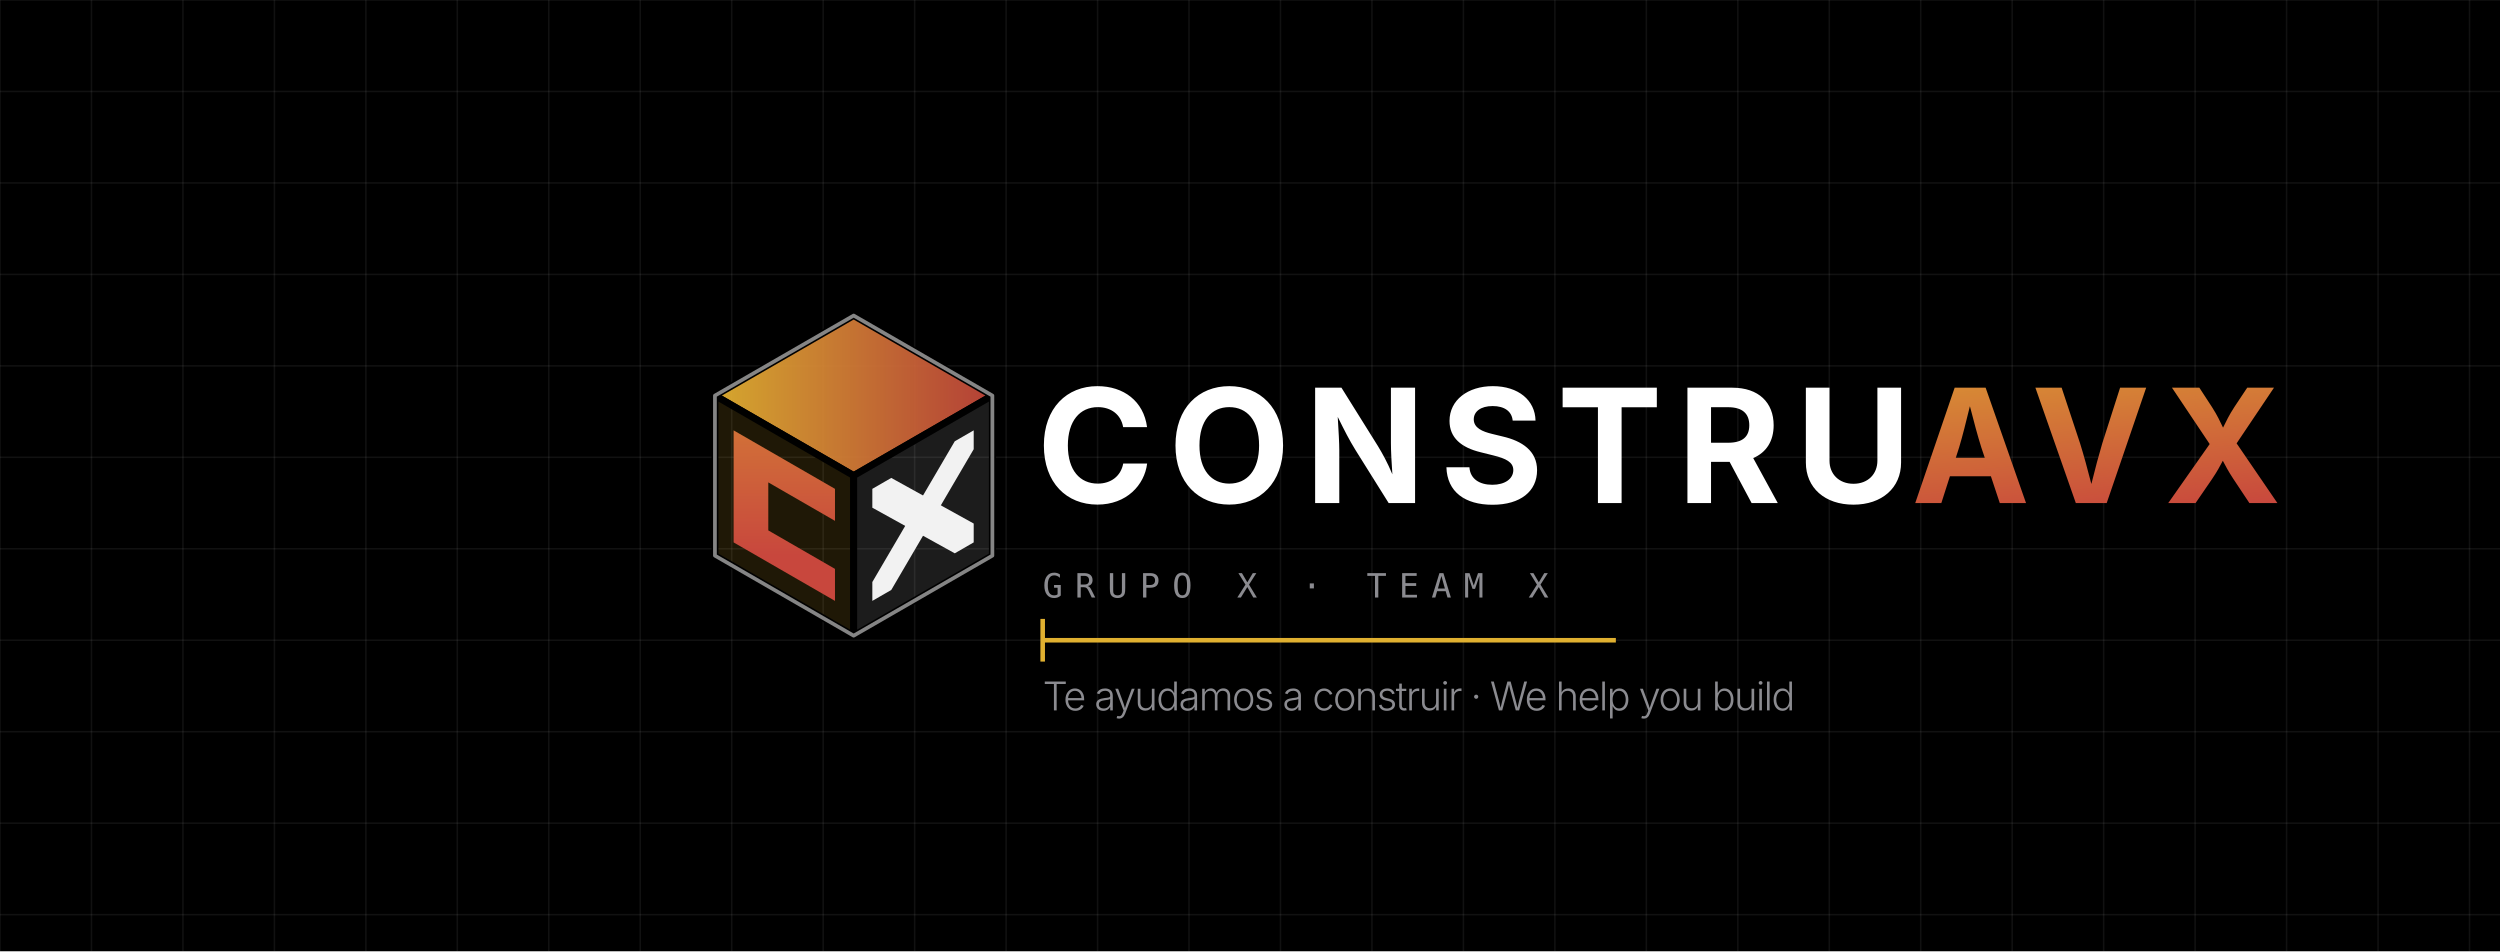
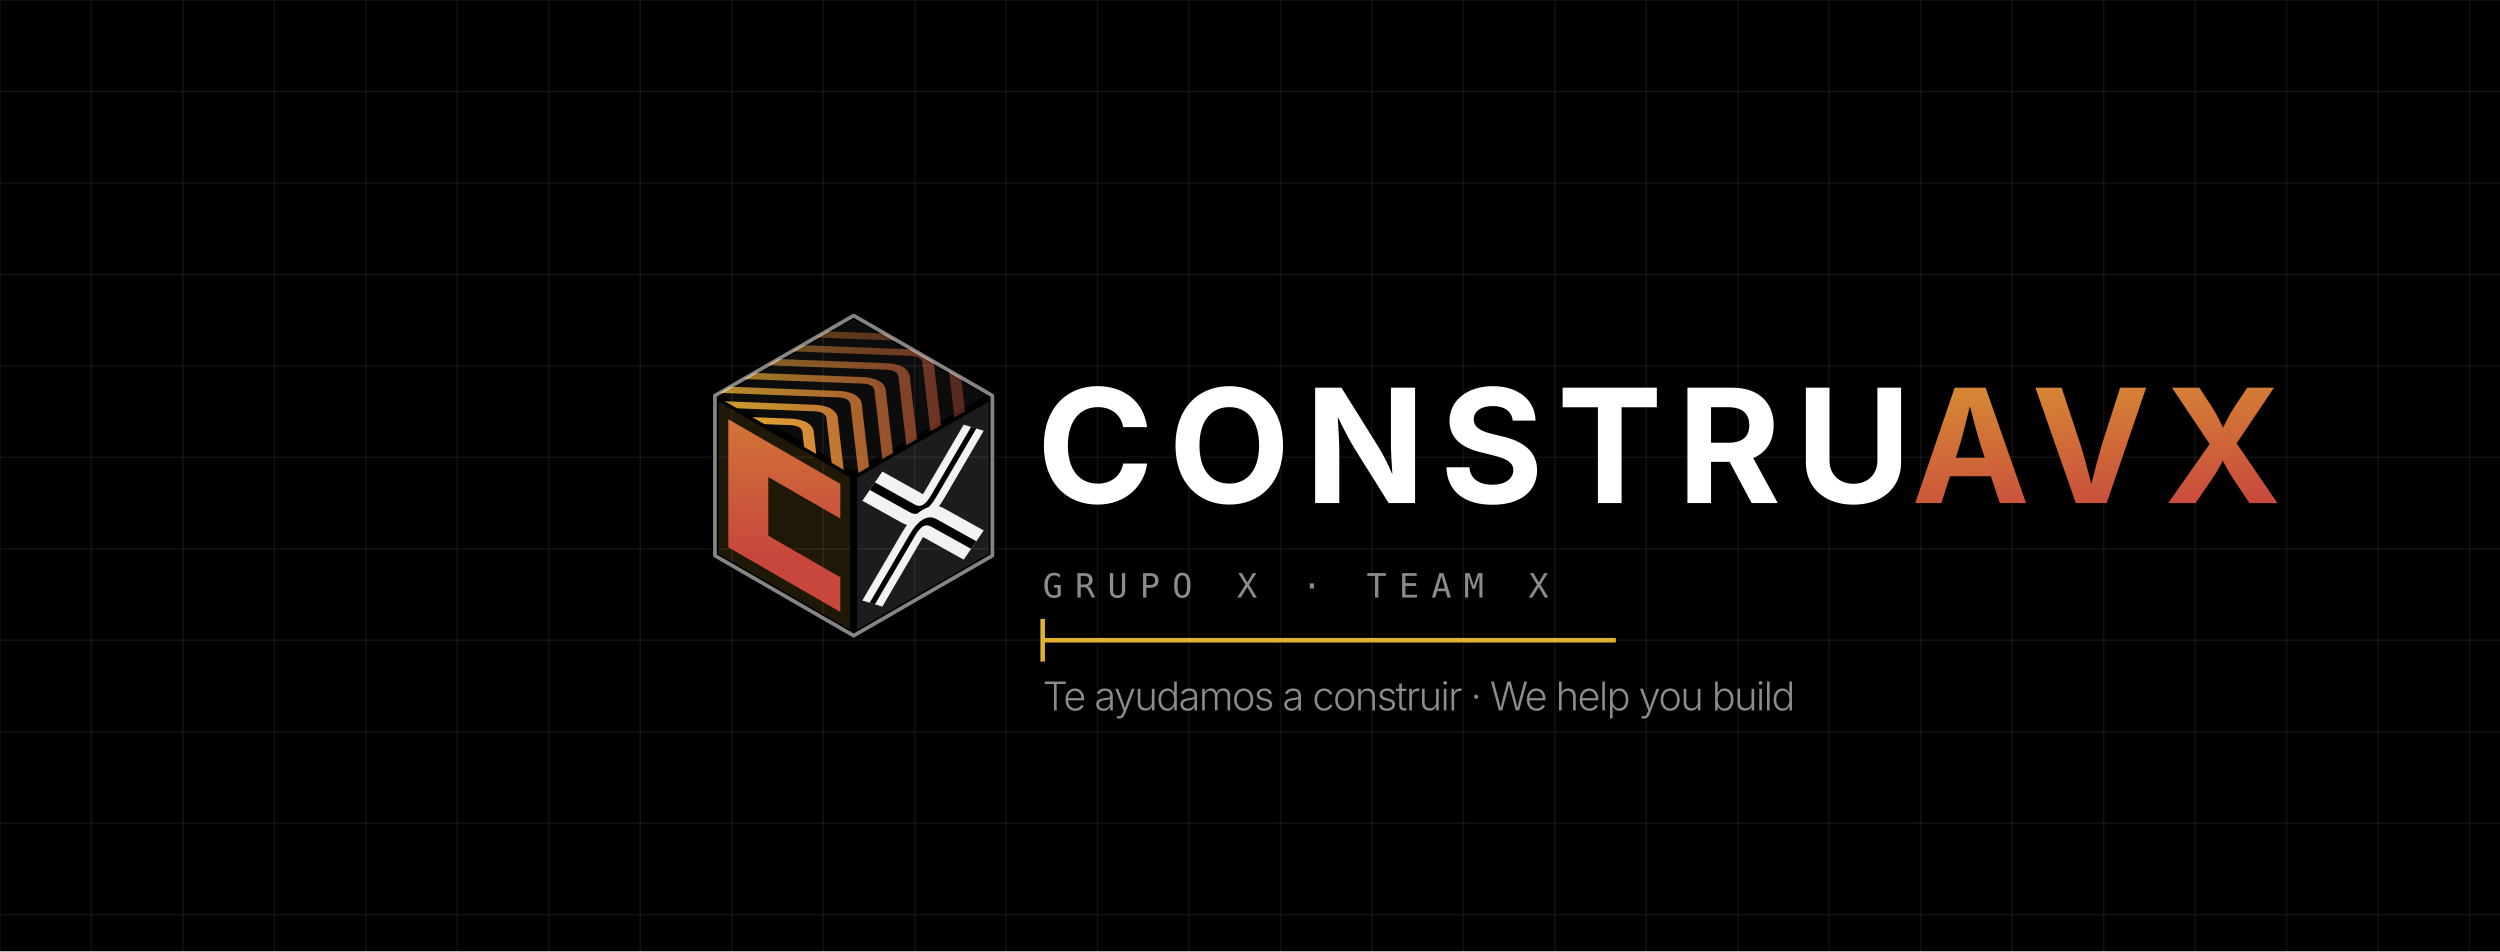
<svg xmlns="http://www.w3.org/2000/svg" viewBox="0 0 1640 624">
  <rect width="1640" height="624" fill="#000" />
  <g stroke="#fff" stroke-opacity=".07" stroke-width="1">
    <line x1="0" y1="0" x2="0" y2="624" />
    <line x1="60" y1="0" x2="60" y2="624" />
    <line x1="120" y1="0" x2="120" y2="624" />
    <line x1="180" y1="0" x2="180" y2="624" />
    <line x1="240" y1="0" x2="240" y2="624" />
    <line x1="300" y1="0" x2="300" y2="624" />
    <line x1="360" y1="0" x2="360" y2="624" />
    <line x1="420" y1="0" x2="420" y2="624" />
    <line x1="480" y1="0" x2="480" y2="624" />
    <line x1="540" y1="0" x2="540" y2="624" />
    <line x1="600" y1="0" x2="600" y2="624" />
    <line x1="660" y1="0" x2="660" y2="624" />
    <line x1="720" y1="0" x2="720" y2="624" />
    <line x1="780" y1="0" x2="780" y2="624" />
    <line x1="840" y1="0" x2="840" y2="624" />
    <line x1="900" y1="0" x2="900" y2="624" />
    <line x1="960" y1="0" x2="960" y2="624" />
    <line x1="1020" y1="0" x2="1020" y2="624" />
    <line x1="1080" y1="0" x2="1080" y2="624" />
    <line x1="1140" y1="0" x2="1140" y2="624" />
    <line x1="1200" y1="0" x2="1200" y2="624" />
    <line x1="1260" y1="0" x2="1260" y2="624" />
    <line x1="1320" y1="0" x2="1320" y2="624" />
    <line x1="1380" y1="0" x2="1380" y2="624" />
    <line x1="1440" y1="0" x2="1440" y2="624" />
    <line x1="1500" y1="0" x2="1500" y2="624" />
    <line x1="1560" y1="0" x2="1560" y2="624" />
    <line x1="1620" y1="0" x2="1620" y2="624" />
    <line x1="0" y1="0" x2="1640" y2="0" />
    <line x1="0" y1="60" x2="1640" y2="60" />
    <line x1="0" y1="120" x2="1640" y2="120" />
    <line x1="0" y1="180" x2="1640" y2="180" />
    <line x1="0" y1="240" x2="1640" y2="240" />
    <line x1="0" y1="300" x2="1640" y2="300" />
    <line x1="0" y1="360" x2="1640" y2="360" />
    <line x1="0" y1="420" x2="1640" y2="420" />
    <line x1="0" y1="480" x2="1640" y2="480" />
    <line x1="0" y1="540" x2="1640" y2="540" />
    <line x1="0" y1="600" x2="1640" y2="600" />
  </g>
  <g transform="translate(560.0 312.0) scale(1.750)">
    <defs>
      <linearGradient id="cgc" gradientUnits="userSpaceOnUse" x1="-52" y1="-30" x2="0" y2="60">
        <stop offset="0" stop-color="#E0B030" />
        <stop offset="1" stop-color="#C8473D" />
      </linearGradient>
-       <linearGradient id="tgc" gradientUnits="userSpaceOnUse" x1="-52" y1="-30" x2="52" y2="-30">
-         <stop offset="0" stop-color="#E0B030" stop-opacity=".95" />
-         <stop offset="1" stop-color="#C8473D" stop-opacity=".9" />
+       <linearGradient id="tgl" gradientUnits="userSpaceOnUse" x1="0" y1="0" x2="52" y2="52">
+         <stop offset="0" stop-color="#E0B030" />
+         <stop offset="1" stop-color="#C8473D" />
      </linearGradient>
-       <clipPath id="xcl">
-         <rect x="7" y="9" width="38" height="42" />
+       <clipPath id="tcl">
+         <rect x="0" y="0" width="52" height="52" />
+       </clipPath>
+       <clipPath id="fcl">
+         <rect x="0" y="0" width="52" height="60" />
      </clipPath>
    </defs>
    <g stroke="#000" stroke-width="2.6" stroke-linejoin="round">
-       <polygon points="0,-60 52,-30 0,0 -52,-30" fill="url(#tgc)" />
+       <polygon points="0,-60 52,-30 0,0 -52,-30" fill="#fff" fill-opacity=".05" />
      <polygon points="-52,-30 0,0 0,60 -52,30" fill="#E0B030" fill-opacity=".14" />
      <polygon points="0,0 52,-30 52,30 0,60" fill="#fff" fill-opacity=".11" />
    </g>
-     <polygon points="0,-60 52,-30 52,30 0,60 -52,30 -52,-30" fill="none" stroke="#f2f2f2" stroke-opacity=".55" stroke-width="1.4" stroke-linejoin="round" />
+     <g transform="matrix(1 .577 1 -.577 -52 -30)">
+       <g clip-path="url(#tcl)">
+         <path d="M-2 -16.0 L22 5.0 Q26 9.0 30 5.0 L54 -16.0" fill="none" stroke="url(#tgl)" stroke-width="3" stroke-linejoin="round" opacity="1.00" />
+         <path d="M-2 -7.0 L22 14.0 Q26 18.0 30 14.0 L54 -7.0" fill="none" stroke="url(#tgl)" stroke-width="3" stroke-linejoin="round" opacity="0.90" />
+         <path d="M-2 2.0 L22 23.0 Q26 27.0 30 23.0 L54 2.0" fill="none" stroke="url(#tgl)" stroke-width="3" stroke-linejoin="round" opacity="0.80" />
+         <path d="M-2 11.0 L22 32.0 Q26 36.0 30 32.0 L54 11.0" fill="none" stroke="url(#tgl)" stroke-width="3" stroke-linejoin="round" opacity="0.70" />
+         <path d="M-2 20.0 L22 41.0 Q26 45.0 30 41.0 L54 20.0" fill="none" stroke="url(#tgl)" stroke-width="3" stroke-linejoin="round" opacity="0.60" />
+         <path d="M-2 29.0 L22 50.0 Q26 54.0 30 50.0 L54 29.0" fill="none" stroke="url(#tgl)" stroke-width="3" stroke-linejoin="round" opacity="0.50" />
+         <path d="M-2 38.0 L22 59.0 Q26 63.0 30 59.0 L54 38.0" fill="none" stroke="url(#tgl)" stroke-width="3" stroke-linejoin="round" opacity="0.40" />
+       </g>
+     </g>
    <g transform="matrix(1 .577 0 1 -52 -30)">
-       <polygon points="7,9 45,9 45,21 20,21 20,39 45,39 45,51 7,51" fill="url(#cgc)" />
+       <polygon points="5,6 47,6 47,19 20,19 20,41 47,41 47,54 5,54" fill="url(#cgc)" />
    </g>
    <g transform="matrix(1 -.577 0 1 0 0)">
-       <g clip-path="url(#xcl)" stroke="#f2f2f2" stroke-width="10">
-         <line x1="3" y1="4" x2="49" y2="56" />
-         <line x1="49" y1="4" x2="3" y2="56" />
+       <g clip-path="url(#fcl)">
+         <path d="M7 8 L22 25 Q26 29.5 30 25 L45 8" fill="none" stroke="#f2f2f2" stroke-width="10" stroke-linejoin="round" />
+         <path d="M7 8 L22 25 Q26 29.5 30 25 L45 8" fill="none" stroke="#000" stroke-width="2.6" stroke-linejoin="round" />
+         <path d="M7 52 L22 35 Q26 30.5 30 35 L45 52" fill="none" stroke="#f2f2f2" stroke-width="10" stroke-linejoin="round" />
+         <path d="M7 52 L22 35 Q26 30.5 30 35 L45 52" fill="none" stroke="#000" stroke-width="2.6" stroke-linejoin="round" />
      </g>
    </g>
+     <polygon points="0,-60 52,-30 52,30 0,60 -52,30 -52,-30" fill="none" stroke="#f2f2f2" stroke-opacity=".55" stroke-width="1.4" stroke-linejoin="round" />
  </g>
  <defs>
    <linearGradient id="wg" x1="0" y1="0" x2="1" y2="1">
      <stop offset="0" stop-color="#E0B030" />
      <stop offset="1" stop-color="#C8473D" />
    </linearGradient>
  </defs>
  <text x="680" y="330" text-anchor="start" font-family="'Montserrat','Inter','Helvetica Neue',Arial,sans-serif" font-weight="700" font-size="104" letter-spacing="9.4" fill="#fff">CONSTRU<tspan fill="url(#wg)">AVX</tspan>
  </text>
  <text x="684" y="392" text-anchor="start" font-family="'JetBrains Mono','DejaVu Sans Mono',monospace" font-weight="400" font-size="22" fill="#8b8b90" letter-spacing="8">GRUPO X · TEAM X</text>
  <line x1="684" y1="420" x2="1060" y2="420" stroke="#E0B030" stroke-width="3" />
  <line x1="684" y1="406" x2="684" y2="434" stroke="#E0B030" stroke-width="3" />
  <text x="684" y="466" text-anchor="start" font-family="'Inter Tight','Inter','Helvetica Neue',Arial,sans-serif" font-weight="300" font-size="26" fill="#8b8b90" letter-spacing="-1">Te ayudamos a construir · We help you build</text>
</svg>
